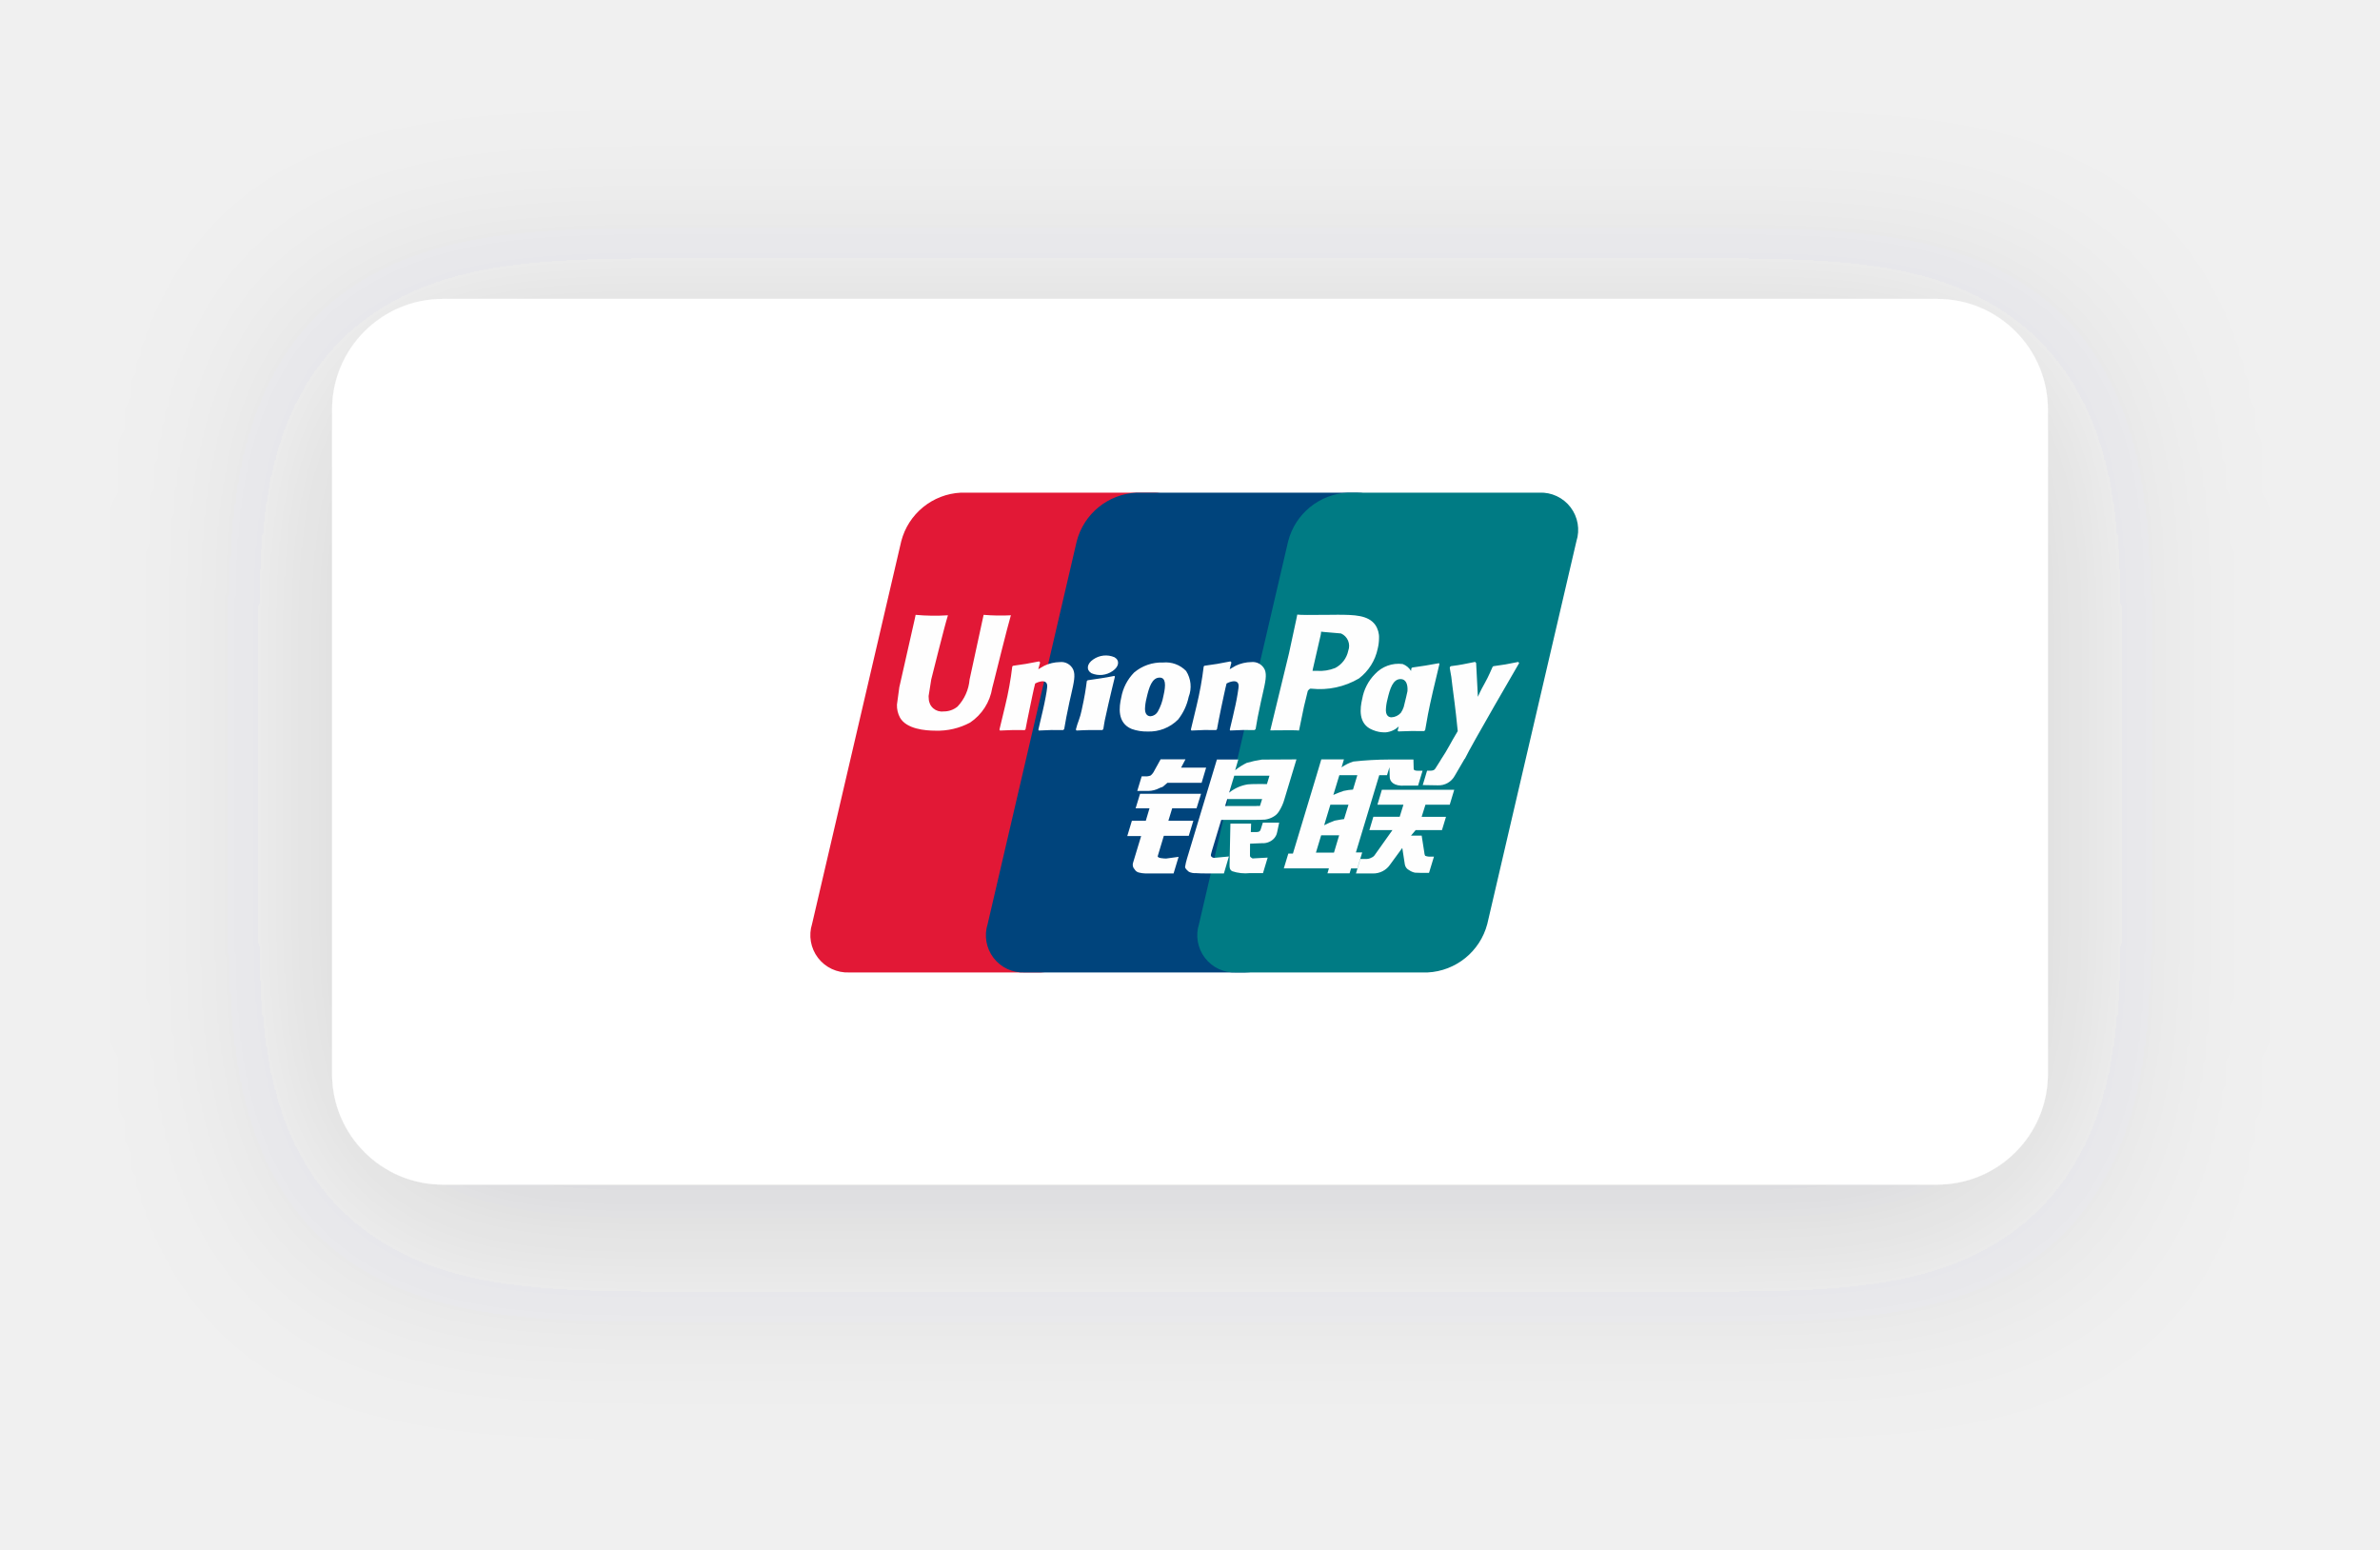
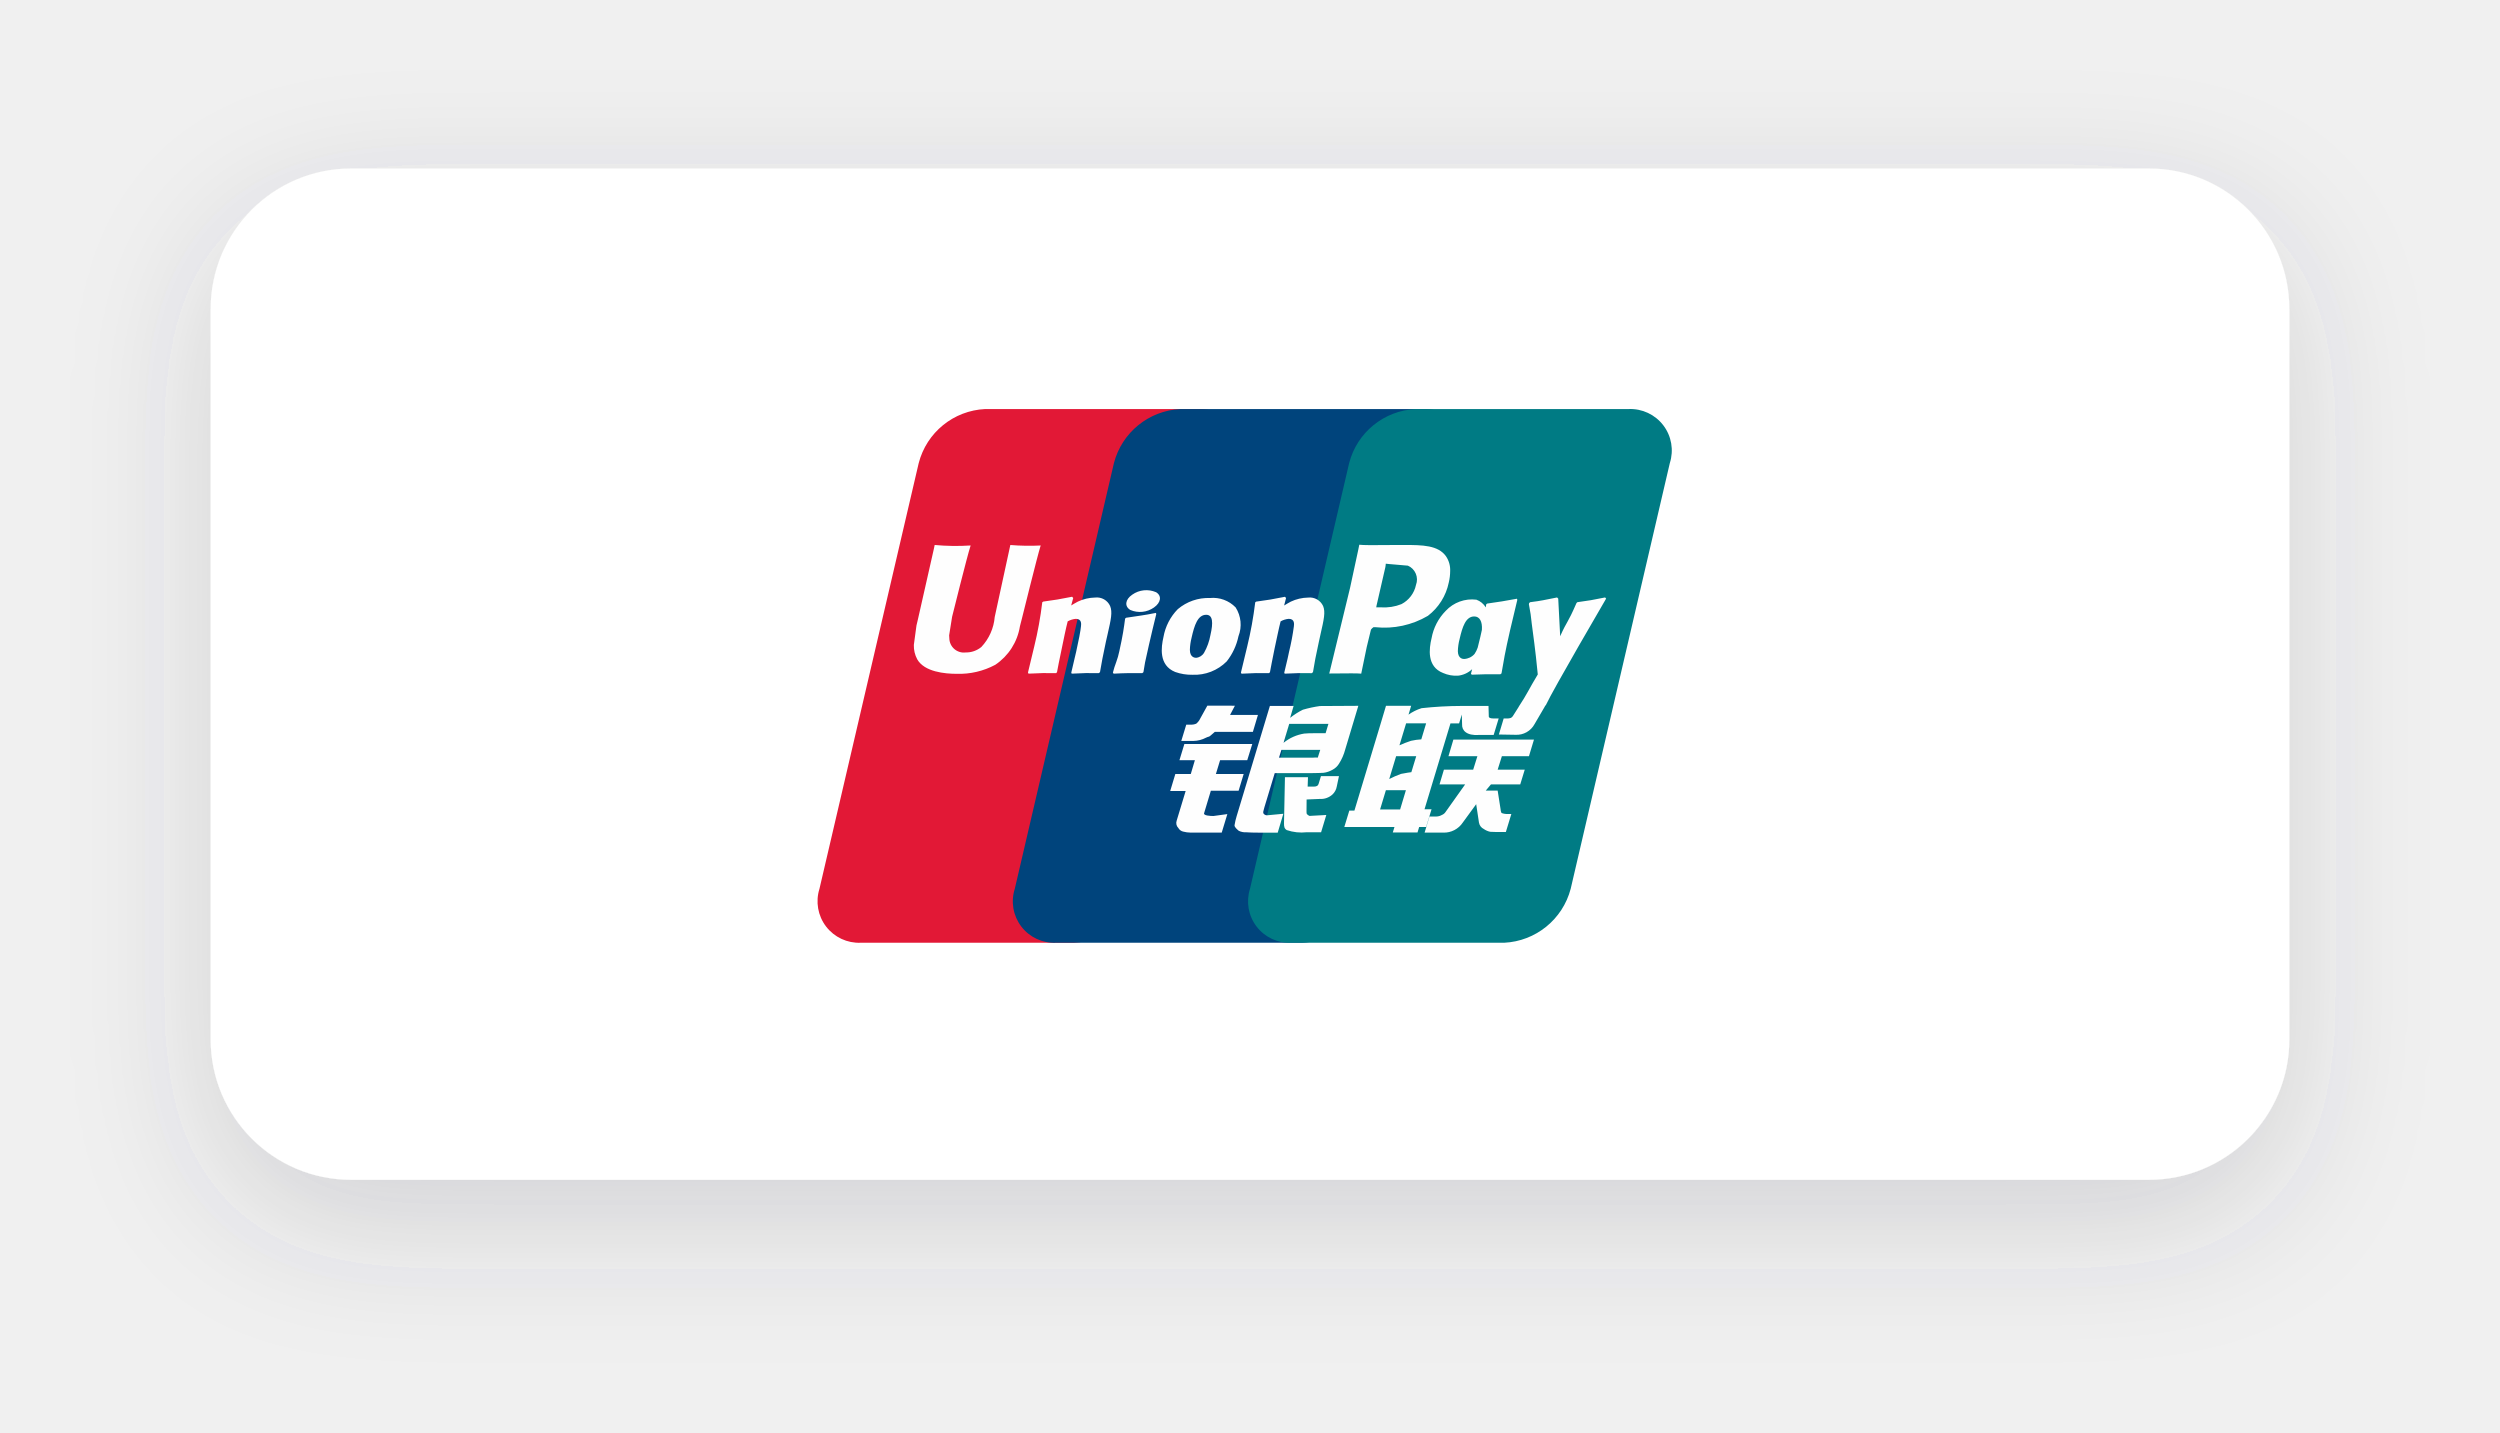
- <svg xmlns="http://www.w3.org/2000/svg" viewBox="0 0 215 140">
+ <svg xmlns="http://www.w3.org/2000/svg" viewBox="0 0 178 102">
  <defs>
    <style>
      .cls-1 {
        fill: #fff;
      }

      .cls-2 {
        fill: #e21836;
      }

      .cls-3 {
        fill: #00447c;
      }

      .cls-4 {
        fill: #007b84;
      }

      .cls-5 {
        fill: #fefefe;
      }

      .cls-6 {
        filter: url(#Rectangle_15);
      }
    </style>
-     <filter id="Rectangle_15" x="0" y="0" width="215" height="140" filterUnits="userSpaceOnUse">
+     <filter id="Rectangle_15" x="0" y="0" width="178" height="102" filterUnits="userSpaceOnUse">
      <feOffset dy="3" input="SourceAlpha" />
-       <feGaussianBlur stdDeviation="10" result="blur" />
+       <feGaussianBlur stdDeviation="5" result="blur" />
      <feFlood flood-color="#47494d" flood-opacity="0.161" />
      <feComposite operator="in" in2="blur" />
      <feComposite in="SourceGraphic" />
    </filter>
  </defs>
-   <g id="Group_409" data-name="Group 409" transform="translate(-1486 -4900)">
-     <g id="Group_19" data-name="Group 19" transform="translate(592 -455)">
-       <g class="cls-6" transform="matrix(1, 0, 0, 1, 894, 5355)">
-         <rect id="Rectangle_15-2" data-name="Rectangle 15" class="cls-1" width="155" height="80" rx="10" transform="translate(30 27)" />
-       </g>
+   <g id="Group_409" data-name="Group 409" transform="translate(-1501 -4915)">
+     <g class="cls-6" transform="matrix(1, 0, 0, 1, 1501, 4915)">
+       <rect id="Rectangle_15-2" data-name="Rectangle 15" class="cls-1" width="148" height="72" rx="10" transform="translate(15 12)" />
    </g>
-     <g id="UnionPay_logo" transform="translate(1559.242 4944.5)">
-       <path id="Path_23" data-name="Path 23" class="cls-2" d="M13.569,0H30.862a3.37,3.37,0,0,1,3.352,4.39L26.163,38.957a5.877,5.877,0,0,1-5.4,4.383H3.471A3.368,3.368,0,0,1,.118,38.957L8.173,4.39A5.861,5.861,0,0,1,13.569,0" transform="translate(0 0)" />
-       <path id="Path_24" data-name="Path 24" class="cls-3" d="M72.043,0H91.93c2.414,0,1.325,1.968.757,4.39l-8.05,34.567c-.565,2.414-.389,4.383-2.807,4.383H61.943A3.36,3.36,0,0,1,58.6,38.957L66.646,4.39A5.873,5.873,0,0,1,72.043,0" transform="translate(-42.62 0)" />
-       <path id="Path_25" data-name="Path 25" class="cls-4" d="M142.48,0h17.293a3.366,3.366,0,0,1,3.351,4.39l-8.05,34.567a5.879,5.879,0,0,1-5.4,4.383H132.385a3.364,3.364,0,0,1-3.352-4.383L137.084,4.39A5.86,5.86,0,0,1,142.48,0" transform="translate(-93.959 0)" />
-       <path id="Path_26" data-name="Path 26" class="cls-5" d="M39.01,40.692a18.583,18.583,0,0,1-2.471-.04c-.064.306-1.265,5.842-1.268,5.847a4.053,4.053,0,0,1-1.085,2.434,1.933,1.933,0,0,1-1.276.444,1.18,1.18,0,0,1-1.325-1.134l-.015-.255s.24-1.5.24-1.509,1.259-5.045,1.485-5.711a.486.486,0,0,0,.018-.076,18.51,18.51,0,0,1-2.916-.04c-.016.054-.077.367-.077.367l-1.286,5.686-.11.482-.214,1.577a2.321,2.321,0,0,0,.275,1.173c.586,1.024,2.257,1.177,3.2,1.177a6.216,6.216,0,0,0,3.133-.731,4.642,4.642,0,0,0,2-3.13l.145-.564s1.3-5.239,1.518-5.921A.238.238,0,0,1,39.01,40.692Zm4.414,4.227a3.427,3.427,0,0,0-1.4.328c-.186.1-.362.206-.548.316l.168-.606-.092-.1c-1.089.22-1.332.25-2.338.392l-.084.056a29.749,29.749,0,0,1-.653,3.6c-.165.7-.336,1.41-.507,2.109l.046.089c1.031-.054,1.343-.054,2.239-.04l.072-.079c.114-.583.129-.72.381-1.9.118-.56.365-1.79.487-2.228a1.67,1.67,0,0,1,.655-.206c.5,0,.441.438.422.612-.021.293-.2,1.25-.392,2.071l-.125.53c-.087.392-.183.772-.27,1.16l.038.078c1.016-.054,1.326-.054,2.193-.04l.1-.079c.157-.91.2-1.154.481-2.48l.14-.609c.272-1.192.408-1.8.2-2.289A1.183,1.183,0,0,0,43.425,44.919Zm4.931,1.248c-.54.1-.884.173-1.227.217s-.67.1-1.192.176L45.9,46.6l-.038.03c-.054.389-.092.725-.164,1.12s-.155.873-.308,1.539a6.048,6.048,0,0,1-.247.868,7.5,7.5,0,0,0-.271.856l.031.046.026.043c.488-.023.807-.04,1.135-.043s.667,0,1.192,0l.046-.038.049-.041c.076-.453.087-.575.134-.8.046-.237.125-.565.32-1.441.092-.411.194-.822.29-1.241s.2-.83.3-1.241l-.015-.05Zm.012-1.683a1.979,1.979,0,0,0-1.931.2c-.578.392-.644.948-.155,1.242a1.973,1.973,0,0,0,1.921-.206C48.779,45.322,48.851,44.771,48.367,44.484Zm2.967,6.706a3.687,3.687,0,0,0,2.776-1.085,4.917,4.917,0,0,0,.953-2.041,2.6,2.6,0,0,0-.231-2.341,2.555,2.555,0,0,0-2.083-.765,3.824,3.824,0,0,0-2.616.905,4.288,4.288,0,0,0-1.161,2.259c-.188.819-.4,2.292.952,2.841A3.969,3.969,0,0,0,51.335,51.19Zm-.078-3.008c.229-1.012.5-1.862,1.189-1.862.54,0,.58.632.339,1.648a4.541,4.541,0,0,1-.507,1.421.837.837,0,0,1-.65.423c-.073,0-.5,0-.51-.64A4.36,4.36,0,0,1,51.257,48.182Zm6.288,2.878.078-.079c.11-.583.128-.72.372-1.9.122-.56.374-1.79.492-2.228a1.647,1.647,0,0,1,.659-.206c.5,0,.438.438.418.612a19.908,19.908,0,0,1-.392,2.071l-.118.53c-.091.392-.189.772-.277,1.161l.038.078c1.019-.054,1.317-.054,2.19-.04l.105-.079c.153-.911.194-1.155.481-2.48l.137-.609c.273-1.192.411-1.8.209-2.288a1.2,1.2,0,0,0-1.222-.685,3.41,3.41,0,0,0-1.4.328c-.183.1-.365.206-.545.316l.156-.606-.084-.1c-1.088.221-1.337.25-2.341.392l-.077.056a30.853,30.853,0,0,1-.654,3.6c-.165.7-.336,1.41-.507,2.109l.046.089C56.343,51.045,56.651,51.045,57.545,51.06Zm7.488.039c.064-.313.445-2.167.448-2.167s.324-1.36.344-1.41a.805.805,0,0,1,.2-.2h.15a6.968,6.968,0,0,0,4.268-.922,4.549,4.549,0,0,0,1.7-2.7,4.081,4.081,0,0,0,.117-.94,1.976,1.976,0,0,0-.339-1.2c-.639-.894-1.912-.91-3.38-.917l-.724.007c-1.88.023-2.634.016-2.944-.021-.026.137-.075.381-.075.381s-.674,3.122-.674,3.127l-1.688,6.95C64.077,51.068,64.75,51.068,65.033,51.1Zm1.248-5.545s.716-3.115.713-3.1l.023-.16.01-.122.286.03,1.512.13a1.231,1.231,0,0,1,.655,1.565A2.277,2.277,0,0,1,68.3,45.452a3.731,3.731,0,0,1-1.659.258h-.389ZM70.74,48.24c-.189.807-.407,2.28.942,2.806a2.632,2.632,0,0,0,1.207.217,1.992,1.992,0,0,0,1.152-.528l-.1.368.061.079c.97-.041,1.271-.041,2.322-.033l.1-.072c.153-.9.3-1.778.7-3.5.194-.827.388-1.645.588-2.468l-.031-.091c-1.085.2-1.375.244-2.419.392l-.079.064c-.011.084-.022.164-.032.245a1.491,1.491,0,0,0-.76-.626A2.906,2.906,0,0,0,71.894,46,4.23,4.23,0,0,0,70.74,48.24Zm2.279.049c.232-.994.5-1.836,1.19-1.836.437,0,.667.4.62,1.091-.037.172-.077.352-.125.557-.069.3-.144.588-.217.882a2.138,2.138,0,0,1-.255.516,1.2,1.2,0,0,1-.845.408c-.069,0-.5,0-.51-.629A4.321,4.321,0,0,1,73.019,48.289Zm11.9-3.283-.084-.1c-1.074.217-1.268.252-2.254.385l-.072.073c0,.012-.006.03-.011.046l0-.016c-.734,1.694-.713,1.329-1.31,2.662,0-.061,0-.1-.007-.163l-.15-2.891-.094-.1c-1.125.217-1.151.252-2.19.385l-.081.073a.784.784,0,0,0-.018.114l.007.015a14.591,14.591,0,0,1,.229,1.563c.061.514.142,1.031.2,1.538.1.849.16,1.267.285,2.564-.7,1.157-.867,1.6-1.543,2.611l0,.01-.475.752a.36.36,0,0,1-.173.157.718.718,0,0,1-.311.044H76.6l-.392,1.3,1.343.023a1.656,1.656,0,0,0,1.551-.868l.845-1.447h-.013l.089-.1C80.6,52.42,84.918,45.006,84.918,45.006ZM70.74,62.112h-.57l2.109-6.976h.7l.222-.719.021.8c-.026.494.362.932,1.383.859h1.181l.406-1.343h-.444c-.255,0-.374-.064-.359-.2l-.021-.813H73.182v0a30.648,30.648,0,0,0-3.245.182,3.821,3.821,0,0,0-1.062.525l.214-.72H67.044l-.426,1.428L64.48,62.218h-.415l-.407,1.334h4.073L67.6,64H69.6l.133-.445H70.3Zm-1.671-5.559a9.14,9.14,0,0,0-.937.365l.542-1.783H70.3l-.392,1.3A5.281,5.281,0,0,0,69.069,56.553ZM69.1,59.1s-.51.064-.846.14a8.28,8.28,0,0,0-.951.416l.56-1.855H69.5Zm-.91,3.028H66.56l.473-1.566h1.625ZM72.115,57.8h2.349l-.338,1.093H71.746l-.357,1.2h2.083l-1.577,2.221a.65.65,0,0,1-.32.267.936.936,0,0,1-.423.122h-.578l-.4,1.309h1.512a1.837,1.837,0,0,0,1.592-.827l1.082-1.48.232,1.5a.707.707,0,0,0,.389.51,1.4,1.4,0,0,0,.529.226c.237.01.408.018.522.018h.743l.446-1.465H76.93a1.225,1.225,0,0,1-.507-.081.8.8,0,0,1-.076-.313l-.236-1.506h-.965l.423-.5h2.376l.365-1.2h-2.2l.343-1.093h2.193l.407-1.348H72.515ZM52.271,62.433l.548-1.824h2.254l.412-1.357H53.229l.344-1.123h2.2l.408-1.314H50.671l-.4,1.314h1.253l-.334,1.123H49.933l-.416,1.38h1.253l-.731,2.414a.576.576,0,0,0,.138.59.6.6,0,0,0,.4.295,2.429,2.429,0,0,0,.578.079H53.7l.453-1.5-1.126.155C52.808,62.66,52.205,62.634,52.271,62.433ZM52.53,53.7l-.571,1.032a1.2,1.2,0,0,1-.331.43,1.1,1.1,0,0,1-.51.077h-.3l-.4,1.321h.99a2.244,2.244,0,0,0,1.016-.262c.188-.1.237-.043.382-.183l.334-.29h3.091l.41-1.375H54.381l.395-.751Zm4.563,8.76c-.053-.076-.015-.209.066-.488l.845-2.8h3c.438-.006.754-.011.96-.026a1.964,1.964,0,0,0,.723-.244,1.352,1.352,0,0,0,.525-.484,4.126,4.126,0,0,0,.519-1.176L64.8,53.708l-3.118.018a9.883,9.883,0,0,0-1.383.3,5.654,5.654,0,0,0-1.036.662l.282-.97H57.614l-2.7,8.944a5.517,5.517,0,0,0-.175.751c-.005.163.206.325.342.446a1.229,1.229,0,0,0,.629.122c.241.018.583.03,1.055.03h1.48l.454-1.534-1.325.125A.348.348,0,0,1,57.092,62.459Zm1.455-5.172H61.7l-.2.629a2.274,2.274,0,0,0-.417.007H58.353Zm.632-2.109h3.183l-.229.757s-1.5-.015-1.74.03a3.55,3.55,0,0,0-1.675.748Zm2.394,4.844a.337.337,0,0,1-.125.194.624.624,0,0,1-.322.056h-.45l.027-.766H58.833l-.076,3.744c0,.27.023.427.221.552a3.754,3.754,0,0,0,1.627.176h1.172l.423-1.4-1.02.056-.339.02a.388.388,0,0,1-.14-.087c-.043-.043-.115-.016-.1-.287l.008-.96,1.07-.044a1.387,1.387,0,0,0,1.036-.367,1.147,1.147,0,0,0,.343-.636l.18-.85H61.762Z" transform="translate(-20.925 -29.614)" />
+     <g id="UnionPay_logo" transform="translate(1559.246 4944.125)">
+       <path id="Path_23" data-name="Path 23" class="cls-2" d="M11.9,0H27.06A2.955,2.955,0,0,1,30,3.85L22.94,34.158A5.153,5.153,0,0,1,18.2,38H3.043A2.954,2.954,0,0,1,.1,34.158L7.166,3.85A5.139,5.139,0,0,1,11.9,0" transform="translate(0 -0.001)" />
+       <path id="Path_24" data-name="Path 24" class="cls-3" d="M70.372,0H87.809c2.116,0,1.162,1.725.664,3.849L81.415,34.158C80.92,36.275,81.074,38,78.953,38H61.516a2.946,2.946,0,0,1-2.935-3.843L65.639,3.85A5.15,5.15,0,0,1,70.372,0" transform="translate(-44.574 -0.001)" />
+       <path id="Path_25" data-name="Path 25" class="cls-4" d="M140.809,0h15.163A2.951,2.951,0,0,1,158.91,3.85l-7.058,30.309A5.155,5.155,0,0,1,147.114,38H131.958a2.95,2.95,0,0,1-2.939-3.843L136.078,3.85A5.138,5.138,0,0,1,140.809,0" transform="translate(-98.265 -0.001)" />
+       <path id="Path_26" data-name="Path 26" class="cls-5" d="M37.741,40.685a16.3,16.3,0,0,1-2.167-.035c-.057.269-1.109,5.122-1.112,5.127a3.554,3.554,0,0,1-.951,2.134,1.7,1.7,0,0,1-1.119.39,1.034,1.034,0,0,1-1.162-.995l-.013-.224s.211-1.315.211-1.323,1.1-4.423,1.3-5.008a.426.426,0,0,0,.016-.067,16.23,16.23,0,0,1-2.557-.035c-.014.048-.068.322-.068.322l-1.128,4.985-.1.423-.187,1.383a2.035,2.035,0,0,0,.241,1.028c.514.9,1.979,1.032,2.808,1.032a5.45,5.45,0,0,0,2.747-.641,4.07,4.07,0,0,0,1.757-2.745l.127-.495s1.138-4.594,1.331-5.192A.209.209,0,0,1,37.741,40.685Zm3.871,3.706a3,3,0,0,0-1.226.287c-.163.084-.318.181-.481.277l.147-.531-.081-.089c-.955.193-1.168.219-2.05.343l-.074.049a26.084,26.084,0,0,1-.573,3.156c-.145.615-.295,1.236-.445,1.849l.041.078c.9-.048,1.178-.048,1.963-.035l.064-.069c.1-.511.113-.631.334-1.666.1-.491.32-1.569.427-1.953a1.464,1.464,0,0,1,.575-.18c.44,0,.387.384.37.537-.019.257-.179,1.1-.344,1.816l-.11.465c-.077.343-.16.677-.237,1.017l.033.068c.891-.048,1.162-.048,1.923-.035l.089-.069c.137-.8.178-1.012.422-2.174L42.5,47c.238-1.045.358-1.575.178-2.007A1.037,1.037,0,0,0,41.612,44.391Zm4.324,1.094c-.473.091-.775.152-1.076.191s-.588.091-1.045.154l-.036.033-.033.026c-.048.341-.081.635-.144.982s-.136.765-.27,1.35a5.3,5.3,0,0,1-.217.761,6.58,6.58,0,0,0-.238.751l.027.041.023.037c.428-.02.707-.035.995-.037s.585,0,1.045,0l.04-.033.043-.036c.067-.4.077-.5.117-.7s.11-.5.28-1.263c.081-.361.17-.72.254-1.088s.178-.728.264-1.088l-.013-.044Zm.01-1.475a1.735,1.735,0,0,0-1.693.177c-.507.344-.564.832-.136,1.089A1.73,1.73,0,0,0,45.8,45.1C46.307,44.744,46.37,44.261,45.946,44.009Zm2.6,5.88a3.233,3.233,0,0,0,2.434-.952,4.312,4.312,0,0,0,.836-1.79,2.277,2.277,0,0,0-.2-2.053,2.24,2.24,0,0,0-1.826-.671,3.353,3.353,0,0,0-2.294.794A3.76,3.76,0,0,0,46.477,47.2c-.164.718-.354,2.01.835,2.491A3.48,3.48,0,0,0,48.547,49.89Zm-.068-2.638c.2-.888.438-1.633,1.042-1.633.474,0,.508.554.3,1.445a3.982,3.982,0,0,1-.445,1.246.734.734,0,0,1-.57.371c-.064,0-.442,0-.448-.561A3.823,3.823,0,0,1,48.479,47.252Zm5.513,2.524.068-.069c.1-.511.112-.631.326-1.666.107-.491.328-1.569.432-1.953a1.444,1.444,0,0,1,.578-.181c.437,0,.384.384.367.537a17.456,17.456,0,0,1-.344,1.816l-.1.465c-.079.344-.166.677-.242,1.018l.033.068c.894-.048,1.155-.048,1.92-.035l.092-.069c.134-.8.17-1.012.422-2.174L57.66,47c.239-1.045.361-1.575.183-2.006a1.049,1.049,0,0,0-1.071-.6,2.99,2.99,0,0,0-1.226.287c-.16.084-.32.18-.478.277l.137-.531-.074-.09c-.954.194-1.172.22-2.053.344l-.068.049a27.053,27.053,0,0,1-.573,3.156c-.145.615-.295,1.236-.445,1.849l.04.078C52.939,49.763,53.209,49.763,53.993,49.775Zm6.566.035c.056-.274.39-1.9.393-1.9s.284-1.193.3-1.236a.706.706,0,0,1,.179-.173h.132a6.11,6.11,0,0,0,3.742-.808,3.988,3.988,0,0,0,1.487-2.368,3.579,3.579,0,0,0,.1-.824,1.732,1.732,0,0,0-.3-1.053c-.56-.784-1.676-.8-2.964-.8L63,40.65c-1.649.02-2.31.014-2.582-.019-.023.12-.066.334-.066.334s-.591,2.737-.591,2.742L58.281,49.8C59.72,49.783,60.31,49.783,60.559,49.81Zm1.094-4.862s.628-2.732.625-2.721l.02-.14.009-.107.251.026,1.325.114a1.079,1.079,0,0,1,.575,1.373,2,2,0,0,1-1.035,1.366,3.271,3.271,0,0,1-1.455.227h-.341Zm3.91,2.355c-.166.707-.357,2,.826,2.46a2.307,2.307,0,0,0,1.058.191,1.747,1.747,0,0,0,1.01-.463l-.084.323.054.069c.85-.036,1.114-.036,2.036-.029l.084-.064c.135-.791.261-1.559.611-3.072.17-.725.34-1.442.515-2.164l-.027-.079c-.951.176-1.206.214-2.121.344l-.069.057c-.009.074-.019.144-.028.215a1.308,1.308,0,0,0-.667-.548,2.548,2.548,0,0,0-2.184.794A3.709,3.709,0,0,0,65.563,47.3Zm2,.043c.2-.872.438-1.61,1.044-1.61.383,0,.585.354.544.957-.033.15-.068.309-.109.488-.061.259-.126.516-.19.773a1.875,1.875,0,0,1-.224.452,1.047,1.047,0,0,1-.741.358c-.061,0-.435,0-.448-.551A3.789,3.789,0,0,1,67.561,47.346Zm10.434-2.879-.074-.084c-.941.191-1.112.221-1.977.338l-.064.064c0,.01-.006.026-.01.041l0-.014c-.644,1.485-.625,1.165-1.149,2.334,0-.053,0-.086-.006-.143l-.131-2.535-.082-.084c-.986.191-1.009.221-1.92.338l-.071.064a.687.687,0,0,0-.016.1l.006.013a12.789,12.789,0,0,1,.2,1.37c.053.451.124.9.177,1.349.09.745.14,1.111.25,2.248-.615,1.015-.761,1.4-1.353,2.29l0,.009-.417.659a.316.316,0,0,1-.152.137.629.629,0,0,1-.273.039H70.7l-.343,1.142,1.178.02A1.452,1.452,0,0,0,72.9,53.4l.741-1.269h-.012l.078-.089C74.2,50.968,77.994,44.467,77.994,44.467Zm-12.432,15h-.5l1.849-6.117h.613l.195-.63.019.7c-.023.433.318.817,1.213.754h1.035L70.344,53h-.39c-.224,0-.328-.057-.315-.178l-.019-.713H67.7v0a26.872,26.872,0,0,0-2.845.159,3.35,3.35,0,0,0-.931.46l.188-.631H62.321l-.374,1.252-1.874,6.21H59.71l-.357,1.169h3.572l-.12.39h1.76l.117-.39h.494ZM64.1,54.592a8.015,8.015,0,0,0-.822.32l.475-1.563h1.425l-.344,1.139A4.631,4.631,0,0,0,64.1,54.592Zm.027,2.233s-.448.056-.742.123a7.26,7.26,0,0,0-.834.365l.491-1.627h1.432Zm-.8,2.655H61.9l.414-1.373h1.425Zm3.442-3.794h2.06l-.3.959H66.445l-.313,1.048h1.826L66.575,59.64a.57.57,0,0,1-.28.234.821.821,0,0,1-.371.107h-.507l-.348,1.148h1.325a1.611,1.611,0,0,0,1.4-.725l.948-1.3.2,1.318a.62.62,0,0,0,.341.448,1.227,1.227,0,0,0,.463.2c.208.009.358.016.458.016h.651l.391-1.285H70.99a1.074,1.074,0,0,1-.445-.071.7.7,0,0,1-.067-.274l-.207-1.321h-.846l.371-.442H71.88l.32-1.048H70.272l.3-.959H72.5l.357-1.182H67.119Zm-17.4,4.061.481-1.6h1.976l.361-1.19H50.209l.3-.985h1.933l.358-1.152H47.965l-.351,1.152h1.1l-.293.985h-1.1l-.365,1.21h1.1l-.641,2.116a.5.5,0,0,0,.121.517.529.529,0,0,0,.354.258,2.13,2.13,0,0,0,.507.069h2.228l.4-1.318-.988.136C49.839,59.946,49.311,59.923,49.369,59.747ZM49.6,52.09l-.5.905a1.05,1.05,0,0,1-.29.377.962.962,0,0,1-.448.068H48.1L47.746,54.6h.868a1.967,1.967,0,0,0,.891-.23c.164-.088.208-.038.335-.16l.293-.254h2.71l.36-1.206H51.218l.346-.658Zm4,7.681c-.046-.067-.013-.184.058-.428l.741-2.451h2.635c.384-.006.661-.01.842-.023a1.722,1.722,0,0,0,.634-.214,1.186,1.186,0,0,0,.46-.425A3.618,3.618,0,0,0,59.42,55.2l.931-3.1-2.734.016a8.665,8.665,0,0,0-1.213.261,4.957,4.957,0,0,0-.908.58l.247-.85H54.054l-2.365,7.842a4.838,4.838,0,0,0-.153.658c0,.143.18.285.3.391a1.077,1.077,0,0,0,.551.107c.211.016.511.026.925.026h1.3l.4-1.345-1.162.11A.306.306,0,0,1,53.6,59.77Zm1.276-4.535H57.64l-.176.551a1.994,1.994,0,0,0-.366.006H54.7Zm.554-1.849h2.791l-.2.664s-1.315-.013-1.526.026a3.113,3.113,0,0,0-1.468.656Zm2.1,4.247a.3.3,0,0,1-.11.17.547.547,0,0,1-.283.049h-.394l.023-.672h-1.64l-.067,3.283c0,.237.02.374.194.484a3.292,3.292,0,0,0,1.426.154H57.7l.371-1.229-.895.049-.3.017a.34.34,0,0,1-.123-.077c-.038-.037-.1-.014-.091-.251l.007-.842.938-.039a1.216,1.216,0,0,0,.908-.322,1.006,1.006,0,0,0,.3-.557l.157-.745H57.69Z" transform="translate(-21.884 -30.971)" />
    </g>
  </g>
</svg>
